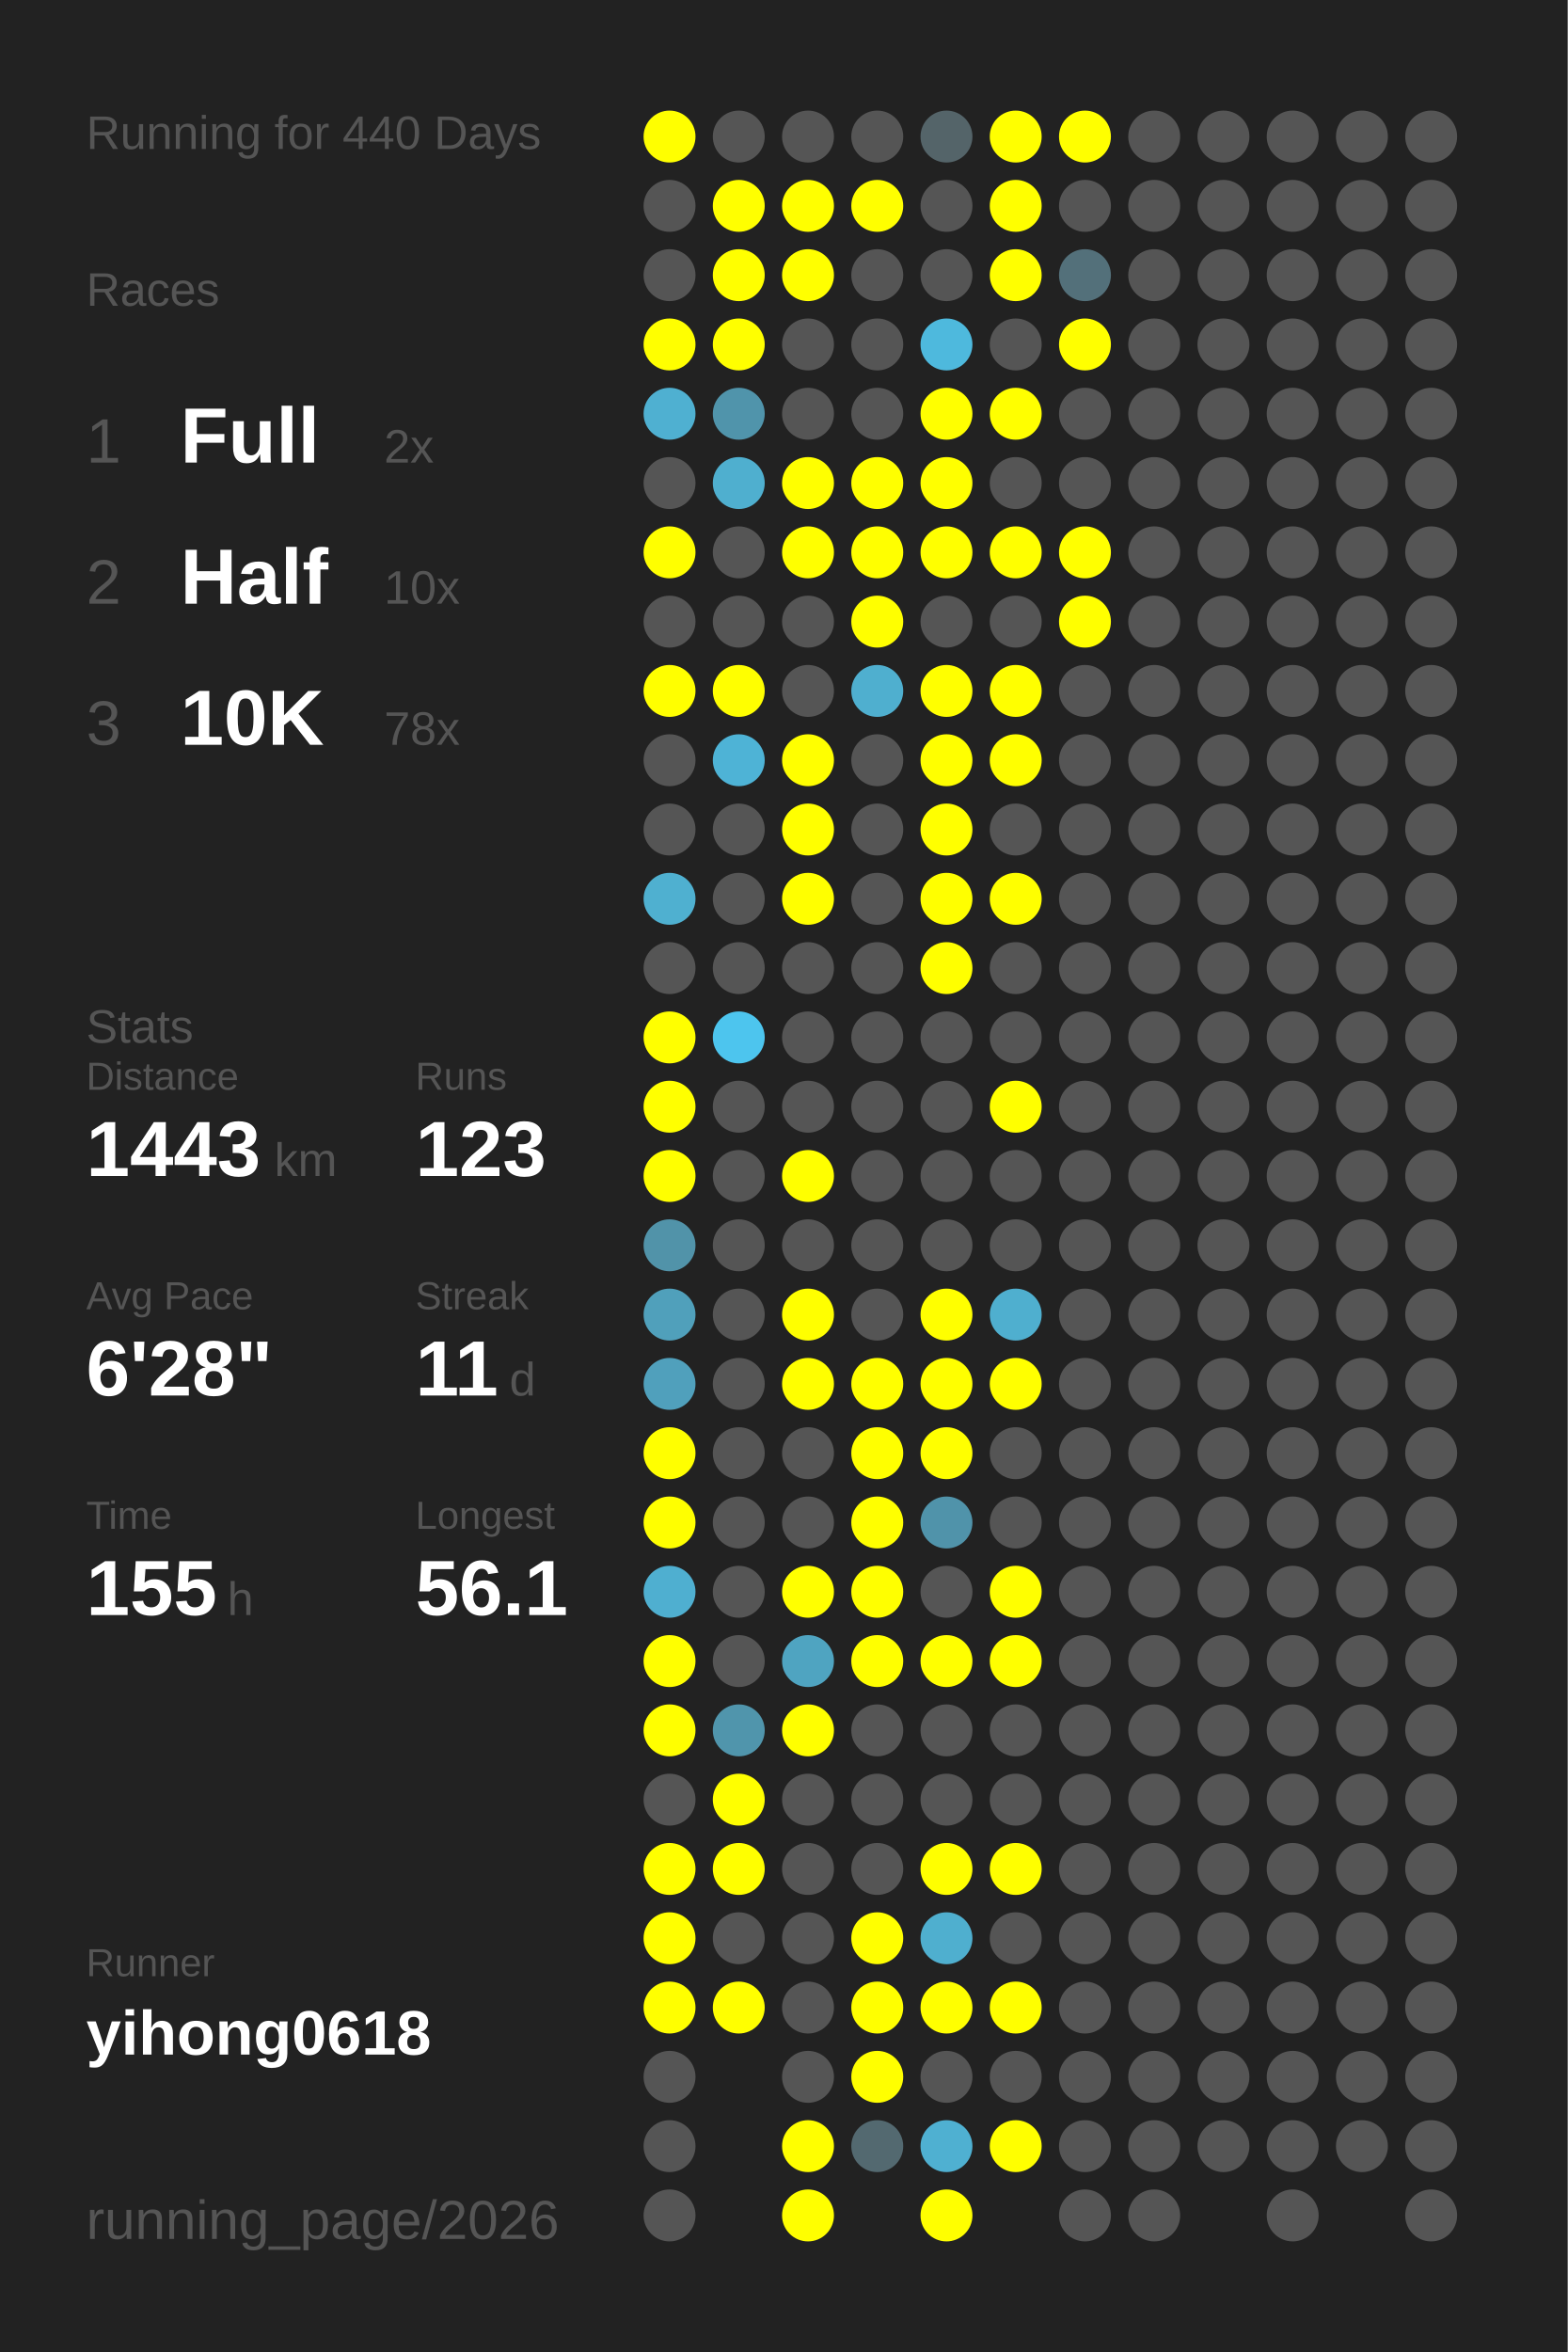
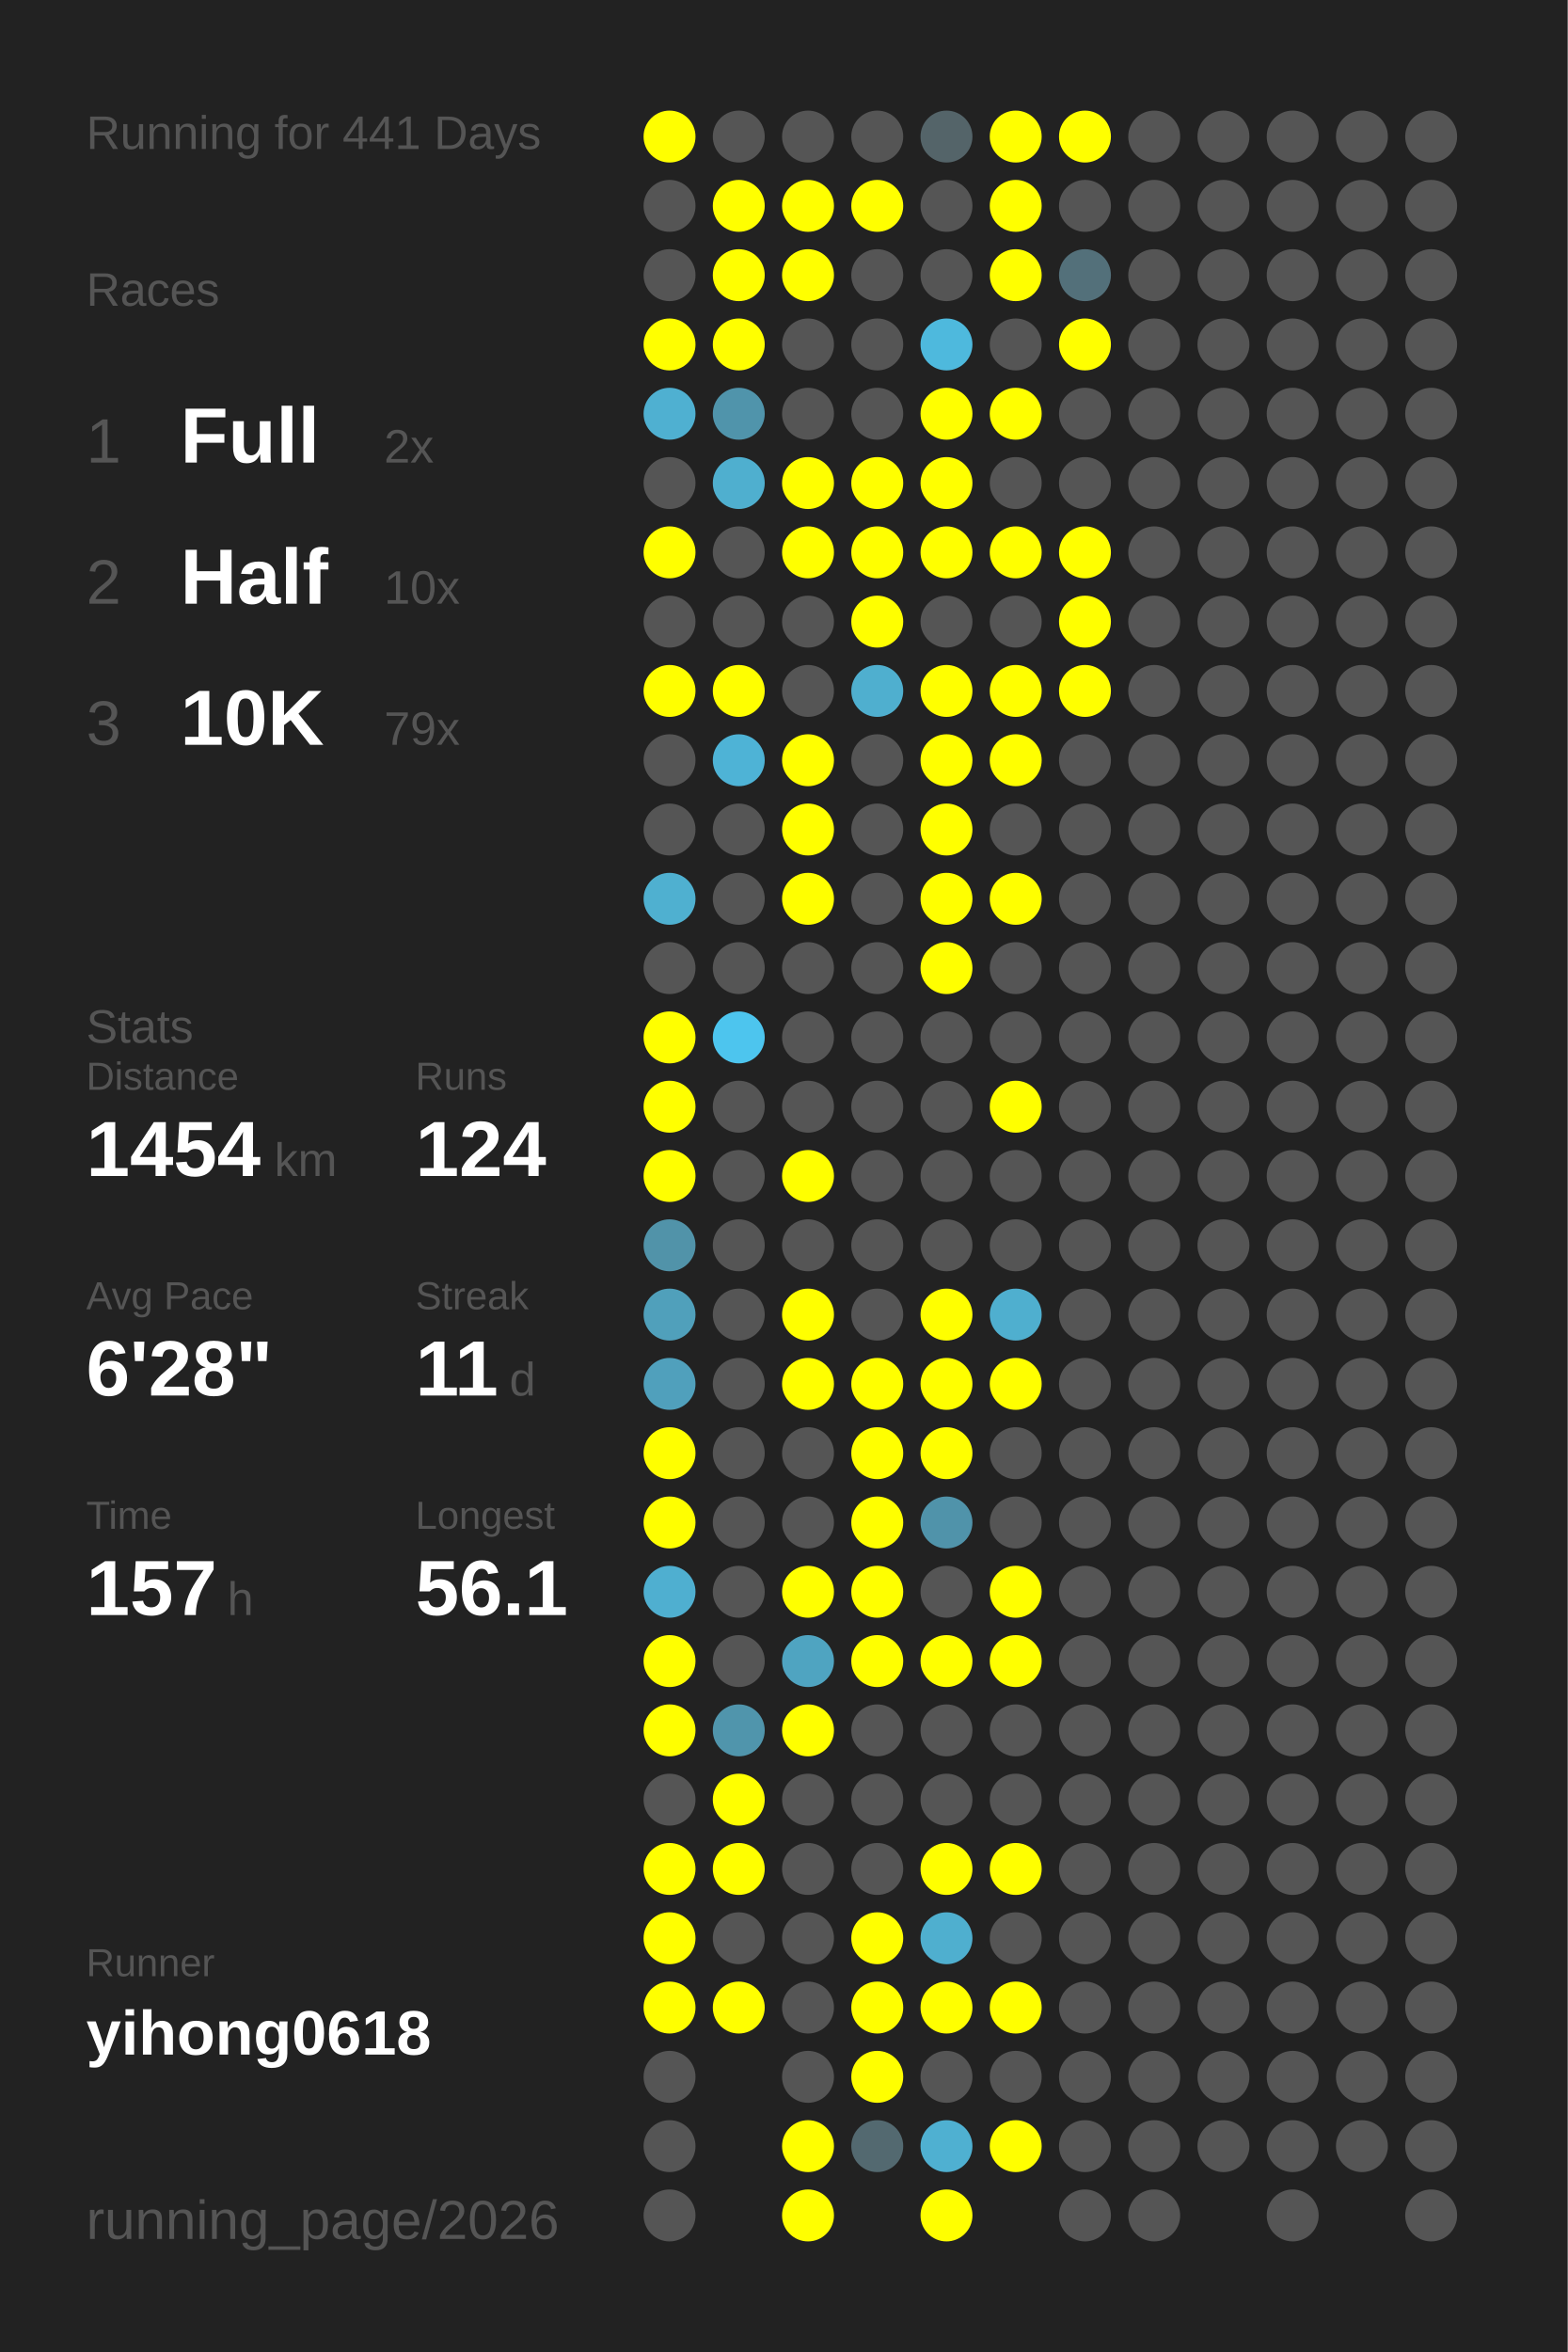
<svg xmlns="http://www.w3.org/2000/svg" baseProfile="full" height="300mm" version="1.1" viewBox="0,0,200,300" width="200mm">
  <defs />
  <rect fill="#222222" height="300" width="200" x="0" y="0" />
-   <text fill="#555555" style="font-size:6px; font-family:Arial;" x="11" y="19">Running for 440 Days</text>
+   <text fill="#555555" style="font-size:6px; font-family:Arial;" x="11" y="19">Running for 441 Days</text>
  <text fill="#555555" style="font-size:6px; font-family:Arial;" x="11" y="39">Races</text>
  <text fill="#555555" style="font-size:8px; font-family:Arial;" x="11" y="59">1</text>
  <text fill="#FFFFFF" style="font-size:10px; font-family:Arial; font-weight:bold;" x="23" y="59">Full</text>
  <text fill="#555555" style="font-size:6px; font-family:Arial;" x="49" y="59">2x</text>
  <text fill="#555555" style="font-size:8px; font-family:Arial;" x="11" y="77">2</text>
  <text fill="#FFFFFF" style="font-size:10px; font-family:Arial; font-weight:bold;" x="23" y="77">Half</text>
  <text fill="#555555" style="font-size:6px; font-family:Arial;" x="49" y="77">10x</text>
  <text fill="#555555" style="font-size:8px; font-family:Arial;" x="11" y="95">3</text>
  <text fill="#FFFFFF" style="font-size:10px; font-family:Arial; font-weight:bold;" x="23" y="95">10K</text>
-   <text fill="#555555" style="font-size:6px; font-family:Arial;" x="49" y="95">78x</text>
+   <text fill="#555555" style="font-size:6px; font-family:Arial;" x="49" y="95">79x</text>
  <text fill="#555555" style="font-size:6px; font-family:Arial;" x="11" y="133">Stats</text>
  <text fill="#555555" style="font-size:5px; font-family:Arial;" x="11" y="139">Distance</text>
-   <text fill="#FFFFFF" style="font-size:10px; font-family:Arial; font-weight:bold;" x="11" y="150">1443</text>
+   <text fill="#FFFFFF" style="font-size:10px; font-family:Arial; font-weight:bold;" x="11" y="150">1454</text>
  <text fill="#555555" style="font-size:6px; font-family:Arial;" x="35" y="150">km</text>
  <text fill="#555555" style="font-size:5px; font-family:Arial;" x="53" y="139">Runs</text>
-   <text fill="#FFFFFF" style="font-size:10px; font-family:Arial; font-weight:bold;" x="53" y="150">123</text>
+   <text fill="#FFFFFF" style="font-size:10px; font-family:Arial; font-weight:bold;" x="53" y="150">124</text>
  <text fill="#555555" style="font-size:5px; font-family:Arial;" x="11" y="167">Avg Pace</text>
  <text fill="#FFFFFF" style="font-size:10px; font-family:Arial; font-weight:bold;" x="11" y="178">6'28"</text>
  <text fill="#555555" style="font-size:5px; font-family:Arial;" x="53" y="167">Streak</text>
  <text fill="#FFFFFF" style="font-size:10px; font-family:Arial; font-weight:bold;" x="53" y="178">11</text>
  <text fill="#555555" style="font-size:6px; font-family:Arial;" x="65" y="178">d</text>
  <text fill="#555555" style="font-size:5px; font-family:Arial;" x="11" y="195">Time</text>
-   <text fill="#FFFFFF" style="font-size:10px; font-family:Arial; font-weight:bold;" x="11" y="206">155</text>
+   <text fill="#FFFFFF" style="font-size:10px; font-family:Arial; font-weight:bold;" x="11" y="206">157</text>
  <text fill="#555555" style="font-size:6px; font-family:Arial;" x="29" y="206">h</text>
  <text fill="#555555" style="font-size:5px; font-family:Arial;" x="53" y="195">Longest</text>
  <text fill="#FFFFFF" style="font-size:10px; font-family:Arial; font-weight:bold;" x="53" y="206">56.1</text>
  <text fill="#555555" style="font-size:5px; font-family:Arial;" x="11" y="252.065">Runner</text>
  <text fill="#FFFFFF" style="font-size:8px; font-family:Arial; font-weight:bold;" x="11" y="262.065">yihong0618</text>
  <text fill="#555555" style="font-size:7px; font-family:Arial;" x="11" y="285.581">running_page/2026</text>
  <circle cx="85.417" cy="17.419" fill="#FFFF00" r="3.312" />
  <circle cx="85.417" cy="26.258" fill="#555555" r="3.312" />
  <circle cx="85.417" cy="35.097" fill="#555555" r="3.312" />
  <circle cx="85.417" cy="43.935" fill="#FFFF00" r="3.312" />
  <circle cx="85.417" cy="52.774" fill="#4fb0d1" r="3.312" />
  <circle cx="85.417" cy="61.613" fill="#555555" r="3.312" />
  <circle cx="85.417" cy="70.452" fill="#FFFF00" r="3.312" />
  <circle cx="85.417" cy="79.29" fill="#555555" r="3.312" />
  <circle cx="85.417" cy="88.129" fill="#FFFF00" r="3.312" />
  <circle cx="85.417" cy="96.968" fill="#555555" r="3.312" />
  <circle cx="85.417" cy="105.806" fill="#555555" r="3.312" />
  <circle cx="85.417" cy="114.645" fill="#4fb0d0" r="3.312" />
  <circle cx="85.417" cy="123.484" fill="#555555" r="3.312" />
  <circle cx="85.417" cy="132.323" fill="#FFFF00" r="3.312" />
  <circle cx="85.417" cy="141.161" fill="#FFFF00" r="3.312" />
  <circle cx="85.417" cy="150" fill="#FFFF00" r="3.312" />
  <circle cx="85.417" cy="158.839" fill="#5193a9" r="3.312" />
  <circle cx="85.417" cy="167.677" fill="#50a0bb" r="3.312" />
  <circle cx="85.417" cy="176.516" fill="#50a0bc" r="3.312" />
  <circle cx="85.417" cy="185.355" fill="#FFFF00" r="3.312" />
  <circle cx="85.417" cy="194.194" fill="#FFFF00" r="3.312" />
  <circle cx="85.417" cy="203.032" fill="#4fafd0" r="3.312" />
  <circle cx="85.417" cy="211.871" fill="#FFFF00" r="3.312" />
  <circle cx="85.417" cy="220.71" fill="#FFFF00" r="3.312" />
  <circle cx="85.417" cy="229.548" fill="#555555" r="3.312" />
  <circle cx="85.417" cy="238.387" fill="#FFFF00" r="3.312" />
  <circle cx="85.417" cy="247.226" fill="#FFFF00" r="3.312" />
  <circle cx="85.417" cy="256.065" fill="#FFFF00" r="3.312" />
  <circle cx="85.417" cy="264.903" fill="#555555" r="3.312" />
  <circle cx="85.417" cy="273.742" fill="#555555" r="3.312" />
  <circle cx="85.417" cy="282.581" fill="#555555" r="3.312" />
  <circle cx="94.25" cy="17.419" fill="#555555" r="3.312" />
  <circle cx="94.25" cy="26.258" fill="#FFFF00" r="3.312" />
  <circle cx="94.25" cy="35.097" fill="#FFFF00" r="3.312" />
  <circle cx="94.25" cy="43.935" fill="#FFFF00" r="3.312" />
  <circle cx="94.25" cy="52.774" fill="#5094ab" r="3.312" />
  <circle cx="94.25" cy="61.613" fill="#4fafcf" r="3.312" />
  <circle cx="94.25" cy="70.452" fill="#555555" r="3.312" />
  <circle cx="94.25" cy="79.29" fill="#555555" r="3.312" />
  <circle cx="94.25" cy="88.129" fill="#FFFF00" r="3.312" />
  <circle cx="94.25" cy="96.968" fill="#4eb3d6" r="3.312" />
  <circle cx="94.25" cy="105.806" fill="#555555" r="3.312" />
  <circle cx="94.25" cy="114.645" fill="#555555" r="3.312" />
  <circle cx="94.25" cy="123.484" fill="#555555" r="3.312" />
  <circle cx="94.25" cy="132.323" fill="#4dc5ee" r="3.312" />
  <circle cx="94.25" cy="141.161" fill="#555555" r="3.312" />
  <circle cx="94.25" cy="150" fill="#555555" r="3.312" />
  <circle cx="94.25" cy="158.839" fill="#555555" r="3.312" />
  <circle cx="94.25" cy="167.677" fill="#555555" r="3.312" />
  <circle cx="94.25" cy="176.516" fill="#555555" r="3.312" />
  <circle cx="94.25" cy="185.355" fill="#555555" r="3.312" />
  <circle cx="94.25" cy="194.194" fill="#555555" r="3.312" />
  <circle cx="94.25" cy="203.032" fill="#555555" r="3.312" />
  <circle cx="94.25" cy="211.871" fill="#555555" r="3.312" />
  <circle cx="94.25" cy="220.71" fill="#5095ac" r="3.312" />
  <circle cx="94.25" cy="229.548" fill="#FFFF00" r="3.312" />
  <circle cx="94.25" cy="238.387" fill="#FFFF00" r="3.312" />
  <circle cx="94.25" cy="247.226" fill="#555555" r="3.312" />
  <circle cx="94.25" cy="256.065" fill="#FFFF00" r="3.312" />
  <circle cx="103.083" cy="17.419" fill="#555555" r="3.312" />
  <circle cx="103.083" cy="26.258" fill="#FFFF00" r="3.312" />
  <circle cx="103.083" cy="35.097" fill="#FFFF00" r="3.312" />
  <circle cx="103.083" cy="43.935" fill="#555555" r="3.312" />
  <circle cx="103.083" cy="52.774" fill="#555555" r="3.312" />
  <circle cx="103.083" cy="61.613" fill="#FFFF00" r="3.312" />
  <circle cx="103.083" cy="70.452" fill="#FFFF00" r="3.312" />
  <circle cx="103.083" cy="79.29" fill="#555555" r="3.312" />
  <circle cx="103.083" cy="88.129" fill="#555555" r="3.312" />
  <circle cx="103.083" cy="96.968" fill="#FFFF00" r="3.312" />
  <circle cx="103.083" cy="105.806" fill="#FFFF00" r="3.312" />
  <circle cx="103.083" cy="114.645" fill="#FFFF00" r="3.312" />
  <circle cx="103.083" cy="123.484" fill="#555555" r="3.312" />
  <circle cx="103.083" cy="132.323" fill="#555555" r="3.312" />
  <circle cx="103.083" cy="141.161" fill="#555555" r="3.312" />
  <circle cx="103.083" cy="150" fill="#FFFF00" r="3.312" />
  <circle cx="103.083" cy="158.839" fill="#555555" r="3.312" />
  <circle cx="103.083" cy="167.677" fill="#FFFF00" r="3.312" />
  <circle cx="103.083" cy="176.516" fill="#FFFF00" r="3.312" />
  <circle cx="103.083" cy="185.355" fill="#555555" r="3.312" />
  <circle cx="103.083" cy="194.194" fill="#555555" r="3.312" />
  <circle cx="103.083" cy="203.032" fill="#FFFF00" r="3.312" />
  <circle cx="103.083" cy="211.871" fill="#4fa4c1" r="3.312" />
  <circle cx="103.083" cy="220.71" fill="#FFFF00" r="3.312" />
  <circle cx="103.083" cy="229.548" fill="#555555" r="3.312" />
  <circle cx="103.083" cy="238.387" fill="#555555" r="3.312" />
  <circle cx="103.083" cy="247.226" fill="#555555" r="3.312" />
  <circle cx="103.083" cy="256.065" fill="#555555" r="3.312" />
  <circle cx="103.083" cy="264.903" fill="#555555" r="3.312" />
  <circle cx="103.083" cy="273.742" fill="#FFFF00" r="3.312" />
  <circle cx="103.083" cy="282.581" fill="#FFFF00" r="3.312" />
  <circle cx="111.917" cy="17.419" fill="#555555" r="3.312" />
  <circle cx="111.917" cy="26.258" fill="#FFFF00" r="3.312" />
  <circle cx="111.917" cy="35.097" fill="#555555" r="3.312" />
  <circle cx="111.917" cy="43.935" fill="#555555" r="3.312" />
  <circle cx="111.917" cy="52.774" fill="#555555" r="3.312" />
  <circle cx="111.917" cy="61.613" fill="#FFFF00" r="3.312" />
  <circle cx="111.917" cy="70.452" fill="#FFFF00" r="3.312" />
  <circle cx="111.917" cy="79.29" fill="#FFFF00" r="3.312" />
  <circle cx="111.917" cy="88.129" fill="#4fafcf" r="3.312" />
  <circle cx="111.917" cy="96.968" fill="#555555" r="3.312" />
  <circle cx="111.917" cy="105.806" fill="#555555" r="3.312" />
  <circle cx="111.917" cy="114.645" fill="#555555" r="3.312" />
  <circle cx="111.917" cy="123.484" fill="#555555" r="3.312" />
  <circle cx="111.917" cy="132.323" fill="#555555" r="3.312" />
  <circle cx="111.917" cy="141.161" fill="#555555" r="3.312" />
  <circle cx="111.917" cy="150" fill="#555555" r="3.312" />
  <circle cx="111.917" cy="158.839" fill="#555555" r="3.312" />
  <circle cx="111.917" cy="167.677" fill="#555555" r="3.312" />
  <circle cx="111.917" cy="176.516" fill="#FFFF00" r="3.312" />
  <circle cx="111.917" cy="185.355" fill="#FFFF00" r="3.312" />
  <circle cx="111.917" cy="194.194" fill="#FFFF00" r="3.312" />
  <circle cx="111.917" cy="203.032" fill="#FFFF00" r="3.312" />
  <circle cx="111.917" cy="211.871" fill="#FFFF00" r="3.312" />
  <circle cx="111.917" cy="220.71" fill="#555555" r="3.312" />
  <circle cx="111.917" cy="229.548" fill="#555555" r="3.312" />
  <circle cx="111.917" cy="238.387" fill="#555555" r="3.312" />
  <circle cx="111.917" cy="247.226" fill="#FFFF00" r="3.312" />
  <circle cx="111.917" cy="256.065" fill="#FFFF00" r="3.312" />
  <circle cx="111.917" cy="264.903" fill="#FFFF00" r="3.312" />
  <circle cx="111.917" cy="273.742" fill="#536970" r="3.312" />
  <circle cx="120.75" cy="17.419" fill="#546469" r="3.312" />
  <circle cx="120.75" cy="26.258" fill="#555555" r="3.312" />
  <circle cx="120.75" cy="35.097" fill="#555555" r="3.312" />
  <circle cx="120.75" cy="43.935" fill="#4eb9dd" r="3.312" />
  <circle cx="120.75" cy="52.774" fill="#FFFF00" r="3.312" />
  <circle cx="120.75" cy="61.613" fill="#FFFF00" r="3.312" />
  <circle cx="120.75" cy="70.452" fill="#FFFF00" r="3.312" />
  <circle cx="120.75" cy="79.29" fill="#555555" r="3.312" />
  <circle cx="120.75" cy="88.129" fill="#FFFF00" r="3.312" />
  <circle cx="120.75" cy="96.968" fill="#FFFF00" r="3.312" />
  <circle cx="120.75" cy="105.806" fill="#FFFF00" r="3.312" />
  <circle cx="120.75" cy="114.645" fill="#FFFF00" r="3.312" />
  <circle cx="120.75" cy="123.484" fill="#FFFF00" r="3.312" />
  <circle cx="120.75" cy="132.323" fill="#555555" r="3.312" />
  <circle cx="120.75" cy="141.161" fill="#555555" r="3.312" />
  <circle cx="120.75" cy="150" fill="#555555" r="3.312" />
  <circle cx="120.75" cy="158.839" fill="#555555" r="3.312" />
  <circle cx="120.75" cy="167.677" fill="#FFFF00" r="3.312" />
  <circle cx="120.75" cy="176.516" fill="#FFFF00" r="3.312" />
  <circle cx="120.75" cy="185.355" fill="#FFFF00" r="3.312" />
  <circle cx="120.75" cy="194.194" fill="#5093aa" r="3.312" />
  <circle cx="120.75" cy="203.032" fill="#555555" r="3.312" />
  <circle cx="120.75" cy="211.871" fill="#FFFF00" r="3.312" />
  <circle cx="120.75" cy="220.71" fill="#555555" r="3.312" />
  <circle cx="120.75" cy="229.548" fill="#555555" r="3.312" />
  <circle cx="120.75" cy="238.387" fill="#FFFF00" r="3.312" />
  <circle cx="120.75" cy="247.226" fill="#4fafcf" r="3.312" />
  <circle cx="120.75" cy="256.065" fill="#FFFF00" r="3.312" />
  <circle cx="120.75" cy="264.903" fill="#555555" r="3.312" />
  <circle cx="120.75" cy="273.742" fill="#4fb0d1" r="3.312" />
  <circle cx="120.75" cy="282.581" fill="#FFFF00" r="3.312" />
  <circle cx="129.583" cy="17.419" fill="#FFFF00" r="3.312" />
  <circle cx="129.583" cy="26.258" fill="#FFFF00" r="3.312" />
  <circle cx="129.583" cy="35.097" fill="#FFFF00" r="3.312" />
  <circle cx="129.583" cy="43.935" fill="#555555" r="3.312" />
  <circle cx="129.583" cy="52.774" fill="#FFFF00" r="3.312" />
  <circle cx="129.583" cy="61.613" fill="#555555" r="3.312" />
  <circle cx="129.583" cy="70.452" fill="#FFFF00" r="3.312" />
  <circle cx="129.583" cy="79.29" fill="#555555" r="3.312" />
  <circle cx="129.583" cy="88.129" fill="#FFFF00" r="3.312" />
  <circle cx="129.583" cy="96.968" fill="#FFFF00" r="3.312" />
  <circle cx="129.583" cy="105.806" fill="#555555" r="3.312" />
  <circle cx="129.583" cy="114.645" fill="#FFFF00" r="3.312" />
  <circle cx="129.583" cy="123.484" fill="#555555" r="3.312" />
  <circle cx="129.583" cy="132.323" fill="#555555" r="3.312" />
  <circle cx="129.583" cy="141.161" fill="#FFFF00" r="3.312" />
  <circle cx="129.583" cy="150" fill="#555555" r="3.312" />
  <circle cx="129.583" cy="158.839" fill="#555555" r="3.312" />
  <circle cx="129.583" cy="167.677" fill="#4fafcf" r="3.312" />
  <circle cx="129.583" cy="176.516" fill="#FFFF00" r="3.312" />
  <circle cx="129.583" cy="185.355" fill="#555555" r="3.312" />
  <circle cx="129.583" cy="194.194" fill="#555555" r="3.312" />
  <circle cx="129.583" cy="203.032" fill="#FFFF00" r="3.312" />
  <circle cx="129.583" cy="211.871" fill="#FFFF00" r="3.312" />
  <circle cx="129.583" cy="220.71" fill="#555555" r="3.312" />
  <circle cx="129.583" cy="229.548" fill="#555555" r="3.312" />
  <circle cx="129.583" cy="238.387" fill="#FFFF00" r="3.312" />
  <circle cx="129.583" cy="247.226" fill="#555555" r="3.312" />
  <circle cx="129.583" cy="256.065" fill="#FFFF00" r="3.312" />
  <circle cx="129.583" cy="264.903" fill="#555555" r="3.312" />
  <circle cx="129.583" cy="273.742" fill="#FFFF00" r="3.312" />
  <circle cx="138.417" cy="17.419" fill="#FFFF00" r="3.312" />
  <circle cx="138.417" cy="26.258" fill="#555555" r="3.312" />
  <circle cx="138.417" cy="35.097" fill="#53707a" r="3.312" />
  <circle cx="138.417" cy="43.935" fill="#FFFF00" r="3.312" />
  <circle cx="138.417" cy="52.774" fill="#555555" r="3.312" />
  <circle cx="138.417" cy="61.613" fill="#555555" r="3.312" />
  <circle cx="138.417" cy="70.452" fill="#FFFF00" r="3.312" />
  <circle cx="138.417" cy="79.29" fill="#FFFF00" r="3.312" />
-   <circle cx="138.417" cy="88.129" fill="#555555" r="3.312" />
+   <circle cx="138.417" cy="88.129" fill="#FFFF00" r="3.312" />
  <circle cx="138.417" cy="96.968" fill="#555555" r="3.312" />
  <circle cx="138.417" cy="105.806" fill="#555555" r="3.312" />
  <circle cx="138.417" cy="114.645" fill="#555555" r="3.312" />
  <circle cx="138.417" cy="123.484" fill="#555555" r="3.312" />
  <circle cx="138.417" cy="132.323" fill="#555555" r="3.312" />
  <circle cx="138.417" cy="141.161" fill="#555555" r="3.312" />
  <circle cx="138.417" cy="150" fill="#555555" r="3.312" />
  <circle cx="138.417" cy="158.839" fill="#555555" r="3.312" />
  <circle cx="138.417" cy="167.677" fill="#555555" r="3.312" />
  <circle cx="138.417" cy="176.516" fill="#555555" r="3.312" />
  <circle cx="138.417" cy="185.355" fill="#555555" r="3.312" />
  <circle cx="138.417" cy="194.194" fill="#555555" r="3.312" />
  <circle cx="138.417" cy="203.032" fill="#555555" r="3.312" />
  <circle cx="138.417" cy="211.871" fill="#555555" r="3.312" />
  <circle cx="138.417" cy="220.71" fill="#555555" r="3.312" />
  <circle cx="138.417" cy="229.548" fill="#555555" r="3.312" />
  <circle cx="138.417" cy="238.387" fill="#555555" r="3.312" />
  <circle cx="138.417" cy="247.226" fill="#555555" r="3.312" />
  <circle cx="138.417" cy="256.065" fill="#555555" r="3.312" />
  <circle cx="138.417" cy="264.903" fill="#555555" r="3.312" />
  <circle cx="138.417" cy="273.742" fill="#555555" r="3.312" />
  <circle cx="138.417" cy="282.581" fill="#555555" r="3.312" />
  <circle cx="147.25" cy="17.419" fill="#555555" r="3.312" />
  <circle cx="147.25" cy="26.258" fill="#555555" r="3.312" />
  <circle cx="147.25" cy="35.097" fill="#555555" r="3.312" />
  <circle cx="147.25" cy="43.935" fill="#555555" r="3.312" />
  <circle cx="147.25" cy="52.774" fill="#555555" r="3.312" />
  <circle cx="147.25" cy="61.613" fill="#555555" r="3.312" />
  <circle cx="147.25" cy="70.452" fill="#555555" r="3.312" />
  <circle cx="147.25" cy="79.29" fill="#555555" r="3.312" />
  <circle cx="147.25" cy="88.129" fill="#555555" r="3.312" />
  <circle cx="147.25" cy="96.968" fill="#555555" r="3.312" />
  <circle cx="147.25" cy="105.806" fill="#555555" r="3.312" />
  <circle cx="147.25" cy="114.645" fill="#555555" r="3.312" />
  <circle cx="147.25" cy="123.484" fill="#555555" r="3.312" />
  <circle cx="147.25" cy="132.323" fill="#555555" r="3.312" />
  <circle cx="147.25" cy="141.161" fill="#555555" r="3.312" />
  <circle cx="147.25" cy="150" fill="#555555" r="3.312" />
  <circle cx="147.25" cy="158.839" fill="#555555" r="3.312" />
  <circle cx="147.25" cy="167.677" fill="#555555" r="3.312" />
  <circle cx="147.25" cy="176.516" fill="#555555" r="3.312" />
  <circle cx="147.25" cy="185.355" fill="#555555" r="3.312" />
  <circle cx="147.25" cy="194.194" fill="#555555" r="3.312" />
  <circle cx="147.25" cy="203.032" fill="#555555" r="3.312" />
  <circle cx="147.25" cy="211.871" fill="#555555" r="3.312" />
  <circle cx="147.25" cy="220.71" fill="#555555" r="3.312" />
  <circle cx="147.25" cy="229.548" fill="#555555" r="3.312" />
  <circle cx="147.25" cy="238.387" fill="#555555" r="3.312" />
  <circle cx="147.25" cy="247.226" fill="#555555" r="3.312" />
  <circle cx="147.25" cy="256.065" fill="#555555" r="3.312" />
  <circle cx="147.25" cy="264.903" fill="#555555" r="3.312" />
  <circle cx="147.25" cy="273.742" fill="#555555" r="3.312" />
  <circle cx="147.25" cy="282.581" fill="#555555" r="3.312" />
  <circle cx="156.083" cy="17.419" fill="#555555" r="3.312" />
  <circle cx="156.083" cy="26.258" fill="#555555" r="3.312" />
  <circle cx="156.083" cy="35.097" fill="#555555" r="3.312" />
  <circle cx="156.083" cy="43.935" fill="#555555" r="3.312" />
  <circle cx="156.083" cy="52.774" fill="#555555" r="3.312" />
  <circle cx="156.083" cy="61.613" fill="#555555" r="3.312" />
  <circle cx="156.083" cy="70.452" fill="#555555" r="3.312" />
  <circle cx="156.083" cy="79.29" fill="#555555" r="3.312" />
  <circle cx="156.083" cy="88.129" fill="#555555" r="3.312" />
  <circle cx="156.083" cy="96.968" fill="#555555" r="3.312" />
  <circle cx="156.083" cy="105.806" fill="#555555" r="3.312" />
  <circle cx="156.083" cy="114.645" fill="#555555" r="3.312" />
  <circle cx="156.083" cy="123.484" fill="#555555" r="3.312" />
  <circle cx="156.083" cy="132.323" fill="#555555" r="3.312" />
  <circle cx="156.083" cy="141.161" fill="#555555" r="3.312" />
  <circle cx="156.083" cy="150" fill="#555555" r="3.312" />
  <circle cx="156.083" cy="158.839" fill="#555555" r="3.312" />
  <circle cx="156.083" cy="167.677" fill="#555555" r="3.312" />
  <circle cx="156.083" cy="176.516" fill="#555555" r="3.312" />
  <circle cx="156.083" cy="185.355" fill="#555555" r="3.312" />
  <circle cx="156.083" cy="194.194" fill="#555555" r="3.312" />
  <circle cx="156.083" cy="203.032" fill="#555555" r="3.312" />
  <circle cx="156.083" cy="211.871" fill="#555555" r="3.312" />
  <circle cx="156.083" cy="220.71" fill="#555555" r="3.312" />
  <circle cx="156.083" cy="229.548" fill="#555555" r="3.312" />
  <circle cx="156.083" cy="238.387" fill="#555555" r="3.312" />
  <circle cx="156.083" cy="247.226" fill="#555555" r="3.312" />
  <circle cx="156.083" cy="256.065" fill="#555555" r="3.312" />
  <circle cx="156.083" cy="264.903" fill="#555555" r="3.312" />
  <circle cx="156.083" cy="273.742" fill="#555555" r="3.312" />
  <circle cx="164.917" cy="17.419" fill="#555555" r="3.312" />
  <circle cx="164.917" cy="26.258" fill="#555555" r="3.312" />
  <circle cx="164.917" cy="35.097" fill="#555555" r="3.312" />
  <circle cx="164.917" cy="43.935" fill="#555555" r="3.312" />
  <circle cx="164.917" cy="52.774" fill="#555555" r="3.312" />
  <circle cx="164.917" cy="61.613" fill="#555555" r="3.312" />
  <circle cx="164.917" cy="70.452" fill="#555555" r="3.312" />
  <circle cx="164.917" cy="79.29" fill="#555555" r="3.312" />
  <circle cx="164.917" cy="88.129" fill="#555555" r="3.312" />
  <circle cx="164.917" cy="96.968" fill="#555555" r="3.312" />
  <circle cx="164.917" cy="105.806" fill="#555555" r="3.312" />
  <circle cx="164.917" cy="114.645" fill="#555555" r="3.312" />
  <circle cx="164.917" cy="123.484" fill="#555555" r="3.312" />
  <circle cx="164.917" cy="132.323" fill="#555555" r="3.312" />
  <circle cx="164.917" cy="141.161" fill="#555555" r="3.312" />
  <circle cx="164.917" cy="150" fill="#555555" r="3.312" />
  <circle cx="164.917" cy="158.839" fill="#555555" r="3.312" />
  <circle cx="164.917" cy="167.677" fill="#555555" r="3.312" />
  <circle cx="164.917" cy="176.516" fill="#555555" r="3.312" />
  <circle cx="164.917" cy="185.355" fill="#555555" r="3.312" />
  <circle cx="164.917" cy="194.194" fill="#555555" r="3.312" />
  <circle cx="164.917" cy="203.032" fill="#555555" r="3.312" />
  <circle cx="164.917" cy="211.871" fill="#555555" r="3.312" />
  <circle cx="164.917" cy="220.71" fill="#555555" r="3.312" />
  <circle cx="164.917" cy="229.548" fill="#555555" r="3.312" />
  <circle cx="164.917" cy="238.387" fill="#555555" r="3.312" />
  <circle cx="164.917" cy="247.226" fill="#555555" r="3.312" />
  <circle cx="164.917" cy="256.065" fill="#555555" r="3.312" />
  <circle cx="164.917" cy="264.903" fill="#555555" r="3.312" />
  <circle cx="164.917" cy="273.742" fill="#555555" r="3.312" />
  <circle cx="164.917" cy="282.581" fill="#555555" r="3.312" />
  <circle cx="173.75" cy="17.419" fill="#555555" r="3.312" />
  <circle cx="173.75" cy="26.258" fill="#555555" r="3.312" />
  <circle cx="173.75" cy="35.097" fill="#555555" r="3.312" />
  <circle cx="173.75" cy="43.935" fill="#555555" r="3.312" />
  <circle cx="173.75" cy="52.774" fill="#555555" r="3.312" />
  <circle cx="173.75" cy="61.613" fill="#555555" r="3.312" />
  <circle cx="173.75" cy="70.452" fill="#555555" r="3.312" />
  <circle cx="173.75" cy="79.29" fill="#555555" r="3.312" />
  <circle cx="173.75" cy="88.129" fill="#555555" r="3.312" />
  <circle cx="173.75" cy="96.968" fill="#555555" r="3.312" />
  <circle cx="173.75" cy="105.806" fill="#555555" r="3.312" />
  <circle cx="173.75" cy="114.645" fill="#555555" r="3.312" />
  <circle cx="173.75" cy="123.484" fill="#555555" r="3.312" />
  <circle cx="173.75" cy="132.323" fill="#555555" r="3.312" />
  <circle cx="173.75" cy="141.161" fill="#555555" r="3.312" />
  <circle cx="173.75" cy="150" fill="#555555" r="3.312" />
  <circle cx="173.75" cy="158.839" fill="#555555" r="3.312" />
  <circle cx="173.75" cy="167.677" fill="#555555" r="3.312" />
  <circle cx="173.75" cy="176.516" fill="#555555" r="3.312" />
  <circle cx="173.75" cy="185.355" fill="#555555" r="3.312" />
  <circle cx="173.75" cy="194.194" fill="#555555" r="3.312" />
  <circle cx="173.75" cy="203.032" fill="#555555" r="3.312" />
  <circle cx="173.75" cy="211.871" fill="#555555" r="3.312" />
  <circle cx="173.75" cy="220.71" fill="#555555" r="3.312" />
  <circle cx="173.75" cy="229.548" fill="#555555" r="3.312" />
  <circle cx="173.75" cy="238.387" fill="#555555" r="3.312" />
  <circle cx="173.75" cy="247.226" fill="#555555" r="3.312" />
  <circle cx="173.75" cy="256.065" fill="#555555" r="3.312" />
  <circle cx="173.75" cy="264.903" fill="#555555" r="3.312" />
  <circle cx="173.75" cy="273.742" fill="#555555" r="3.312" />
  <circle cx="182.583" cy="17.419" fill="#555555" r="3.312" />
  <circle cx="182.583" cy="26.258" fill="#555555" r="3.312" />
  <circle cx="182.583" cy="35.097" fill="#555555" r="3.312" />
  <circle cx="182.583" cy="43.935" fill="#555555" r="3.312" />
  <circle cx="182.583" cy="52.774" fill="#555555" r="3.312" />
  <circle cx="182.583" cy="61.613" fill="#555555" r="3.312" />
  <circle cx="182.583" cy="70.452" fill="#555555" r="3.312" />
  <circle cx="182.583" cy="79.29" fill="#555555" r="3.312" />
  <circle cx="182.583" cy="88.129" fill="#555555" r="3.312" />
  <circle cx="182.583" cy="96.968" fill="#555555" r="3.312" />
  <circle cx="182.583" cy="105.806" fill="#555555" r="3.312" />
  <circle cx="182.583" cy="114.645" fill="#555555" r="3.312" />
  <circle cx="182.583" cy="123.484" fill="#555555" r="3.312" />
  <circle cx="182.583" cy="132.323" fill="#555555" r="3.312" />
  <circle cx="182.583" cy="141.161" fill="#555555" r="3.312" />
  <circle cx="182.583" cy="150" fill="#555555" r="3.312" />
  <circle cx="182.583" cy="158.839" fill="#555555" r="3.312" />
  <circle cx="182.583" cy="167.677" fill="#555555" r="3.312" />
  <circle cx="182.583" cy="176.516" fill="#555555" r="3.312" />
  <circle cx="182.583" cy="185.355" fill="#555555" r="3.312" />
  <circle cx="182.583" cy="194.194" fill="#555555" r="3.312" />
  <circle cx="182.583" cy="203.032" fill="#555555" r="3.312" />
  <circle cx="182.583" cy="211.871" fill="#555555" r="3.312" />
  <circle cx="182.583" cy="220.71" fill="#555555" r="3.312" />
  <circle cx="182.583" cy="229.548" fill="#555555" r="3.312" />
  <circle cx="182.583" cy="238.387" fill="#555555" r="3.312" />
  <circle cx="182.583" cy="247.226" fill="#555555" r="3.312" />
  <circle cx="182.583" cy="256.065" fill="#555555" r="3.312" />
  <circle cx="182.583" cy="264.903" fill="#555555" r="3.312" />
  <circle cx="182.583" cy="273.742" fill="#555555" r="3.312" />
  <circle cx="182.583" cy="282.581" fill="#555555" r="3.312" />
</svg>
